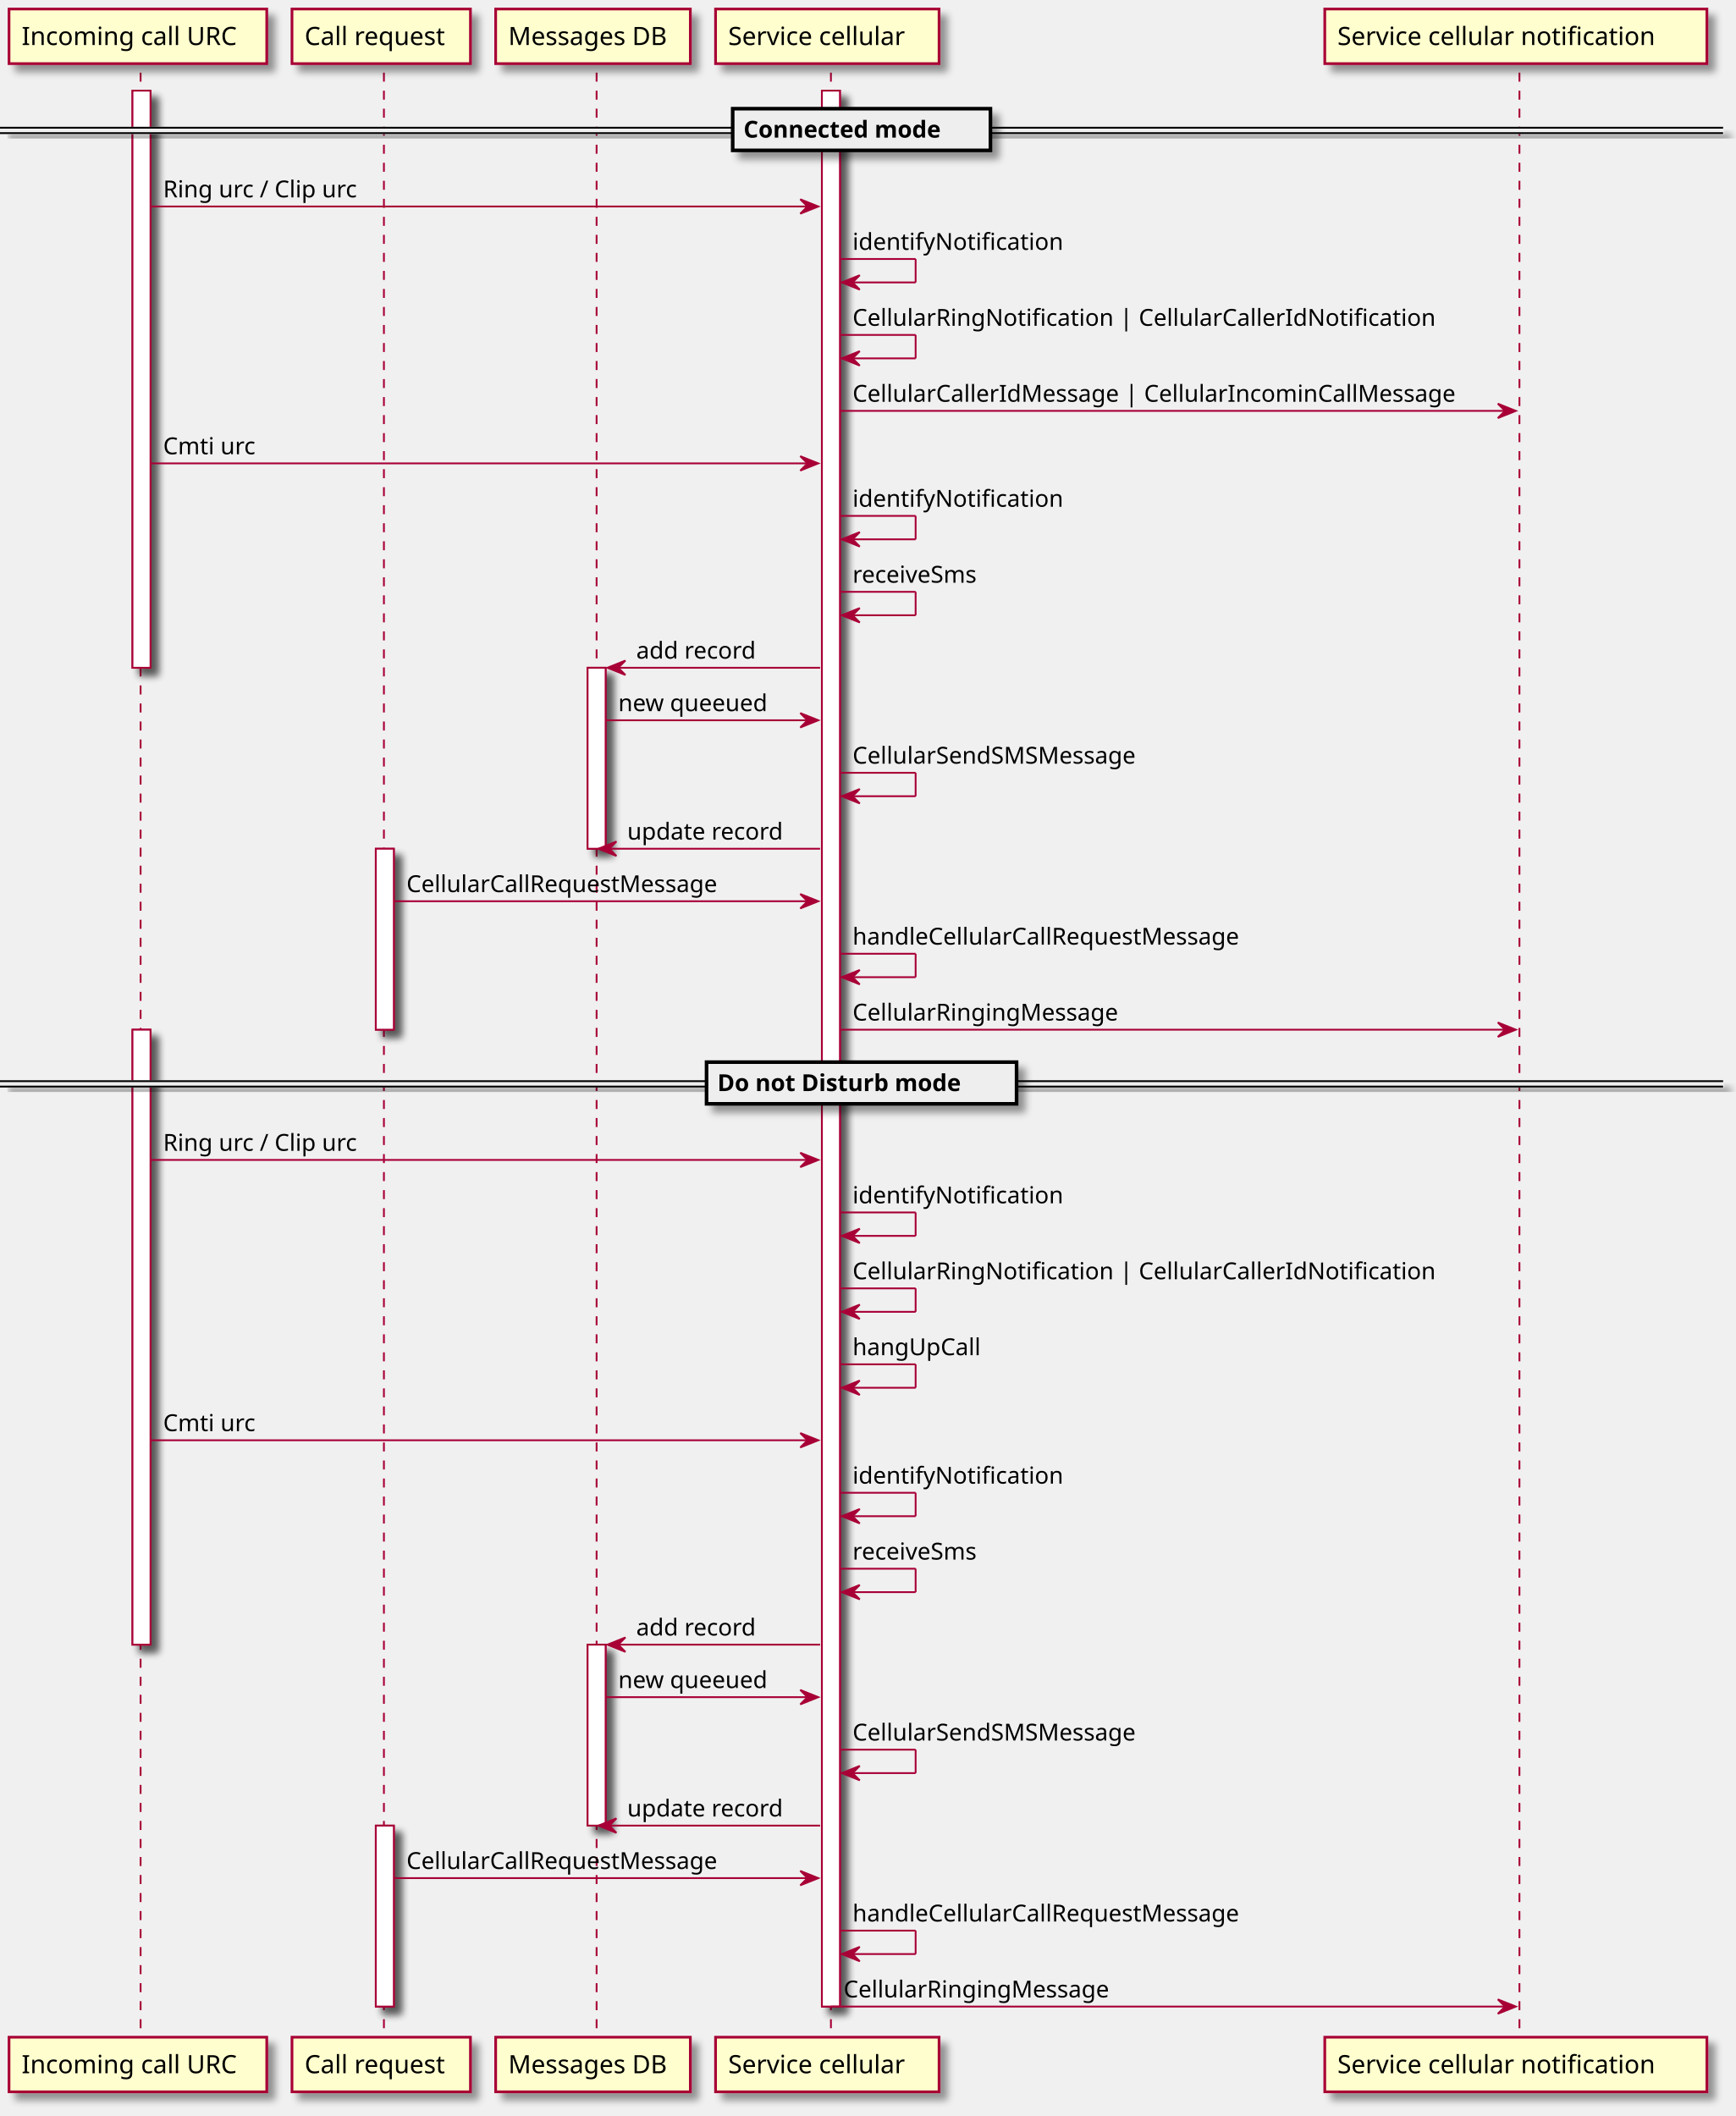
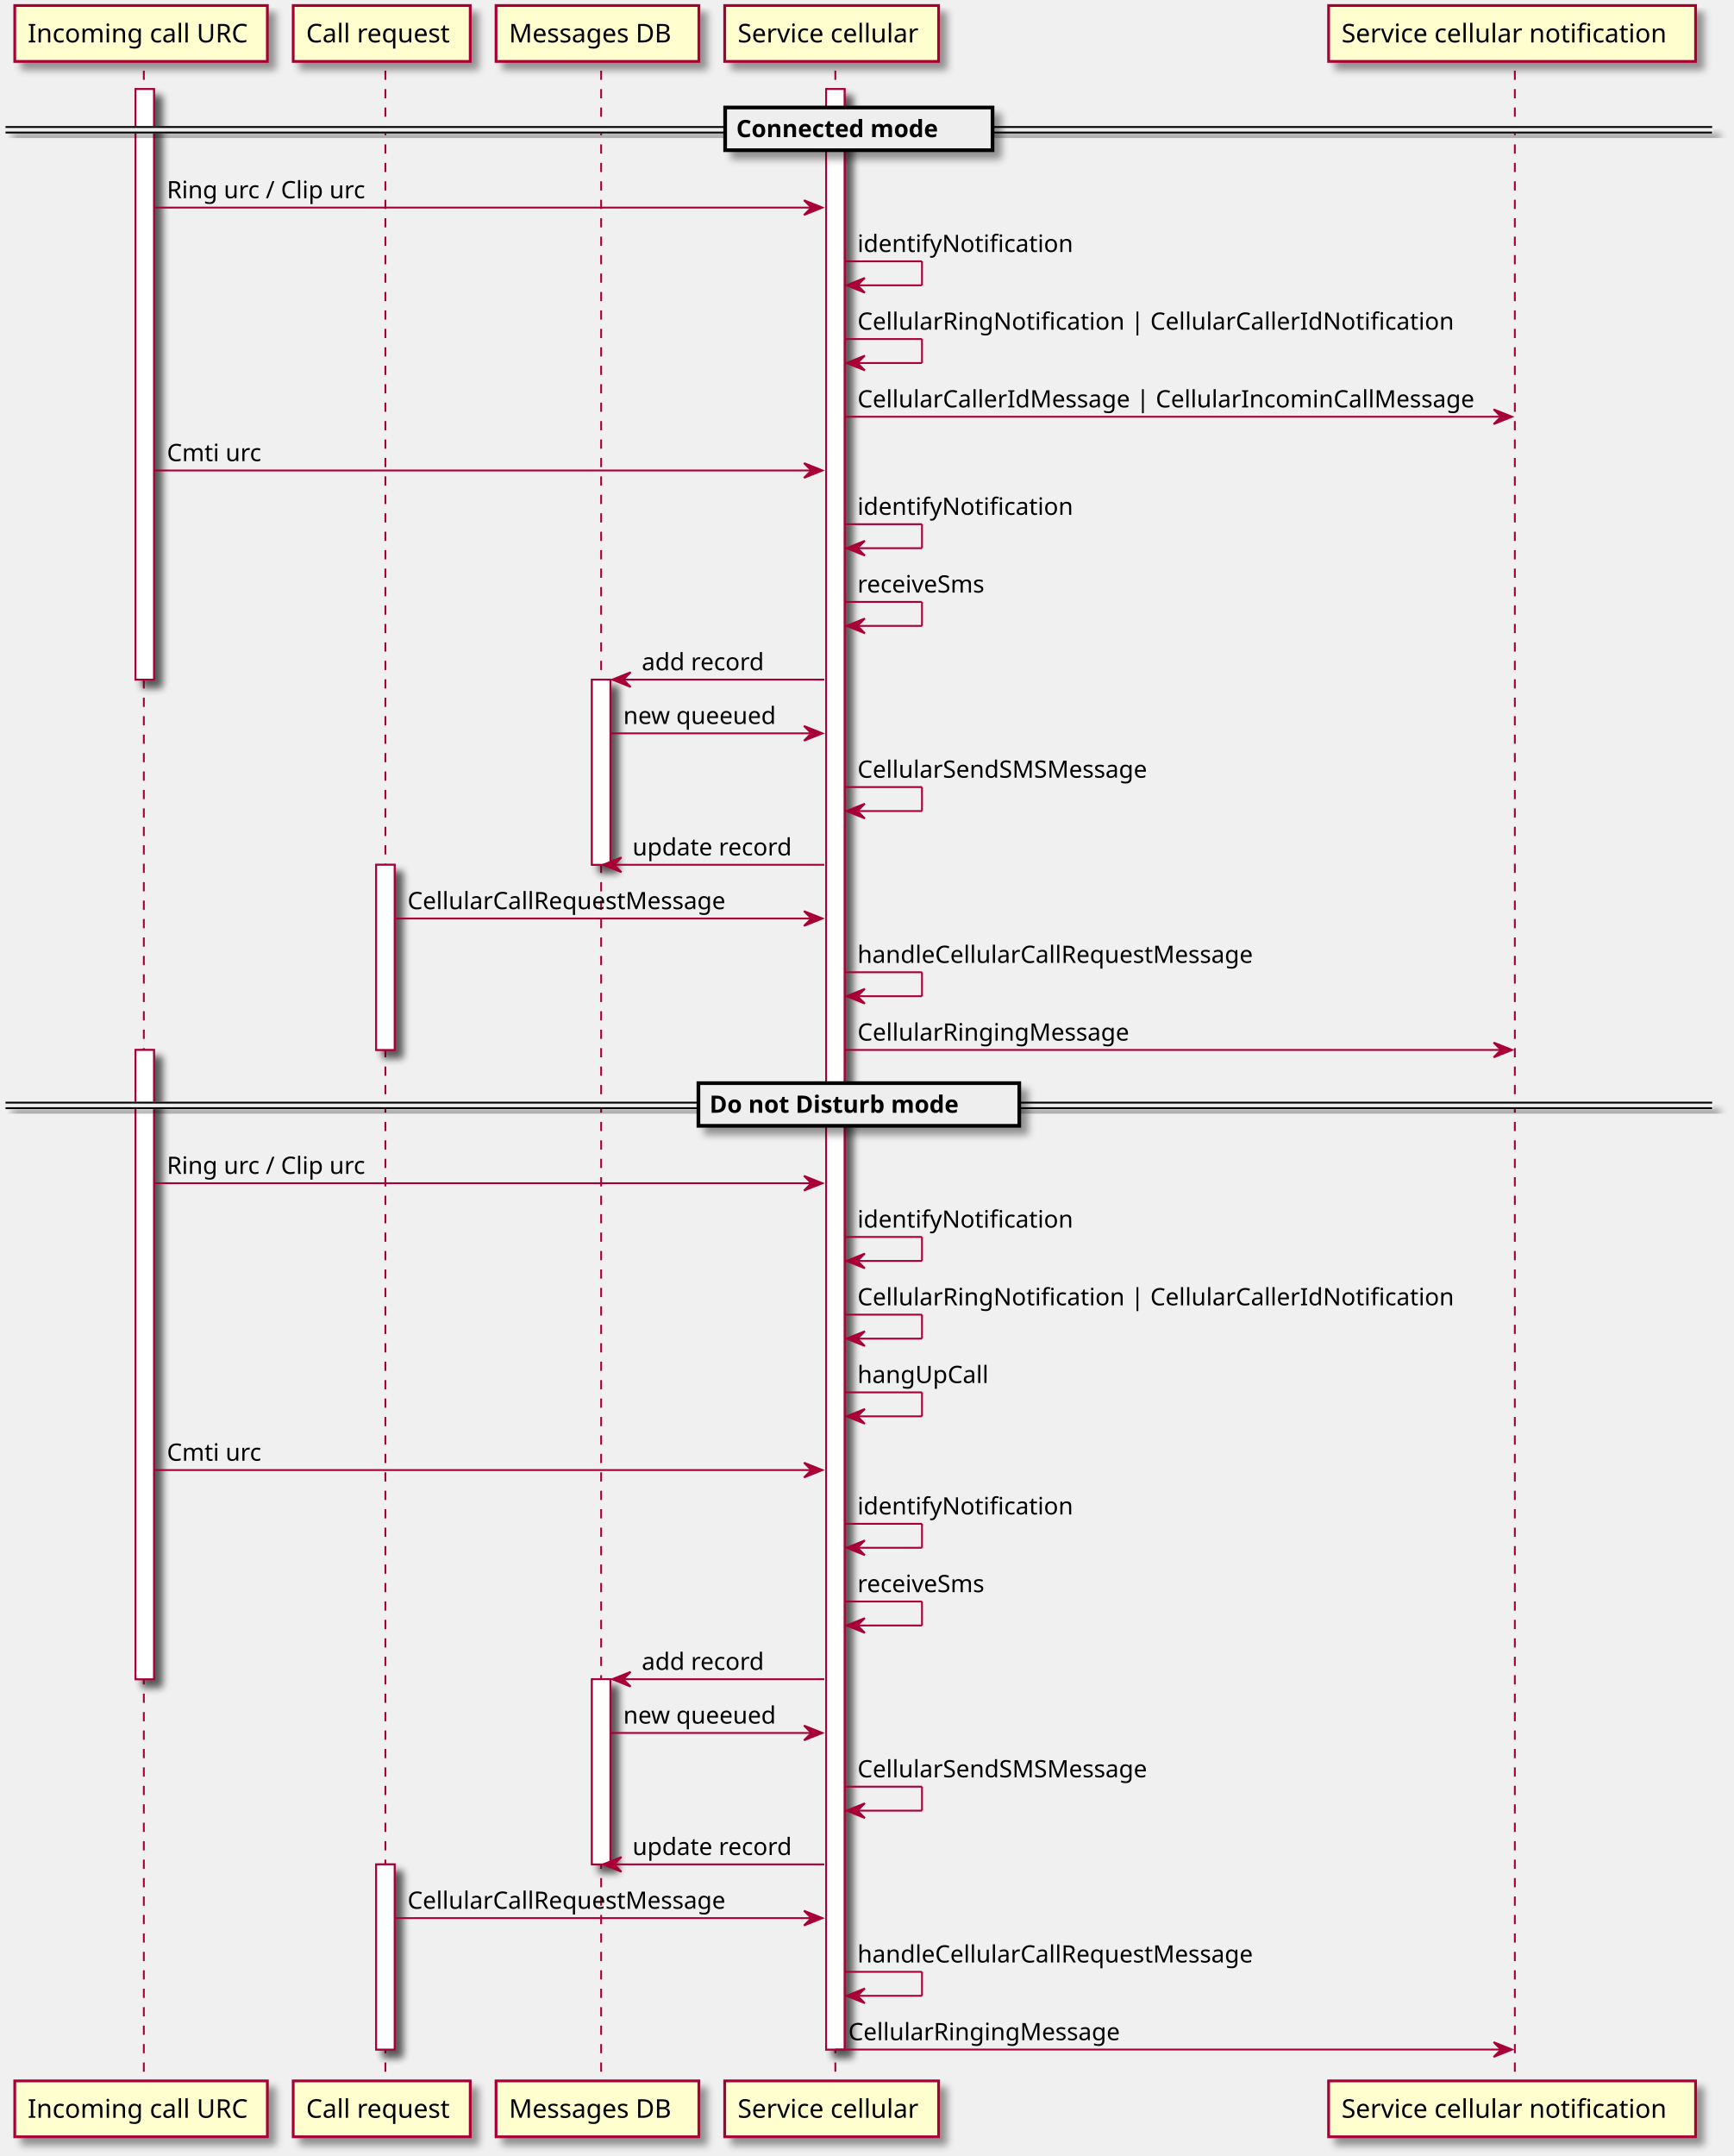
- <svg xmlns="http://www.w3.org/2000/svg" contentScriptType="application/ecmascript" contentStyleType="text/css" height="1174px" preserveAspectRatio="none" style="width:963px;height:1174px;" version="1.1" viewBox="0 0 963 1174" width="963px" zoomAndPan="magnify">
+ <svg xmlns="http://www.w3.org/2000/svg" contentScriptType="application/ecmascript" contentStyleType="text/css" height="1169px" preserveAspectRatio="none" style="width:940px;height:1169px;background:#F0F0F0;" version="1.1" viewBox="0 0 940 1169" width="940px" zoomAndPan="magnify">
  <defs>
-     <filter height="300%" id="f1v39g9gcrwzrm" width="300%" x="-1" y="-1">
+     <filter height="300%" id="fc243va7b01go" width="300%" x="-1" y="-1">
      <feGaussianBlur result="blurOut" stdDeviation="2.0" />
      <feColorMatrix in="blurOut" result="blurOut2" type="matrix" values="0 0 0 0 0 0 0 0 0 0 0 0 0 0 0 0 0 0 .4 0" />
      <feOffset dx="4.0" dy="4.0" in="blurOut2" result="blurOut3" />
      <feBlend in="SourceGraphic" in2="blurOut3" mode="normal" />
    </filter>
  </defs>
  <g>
-     <rect fill="#FFFFFF" filter="url(#f1v39g9gcrwzrm)" height="320.195" style="stroke:#A80036;stroke-width:1.0;" width="10" x="73.5" y="50.297" />
-     <rect fill="#FFFFFF" filter="url(#f1v39g9gcrwzrm)" height="341.195" style="stroke:#A80036;stroke-width:1.0;" width="10" x="73.5" y="571.289" />
-     <rect fill="#FFFFFF" filter="url(#f1v39g9gcrwzrm)" height="100.398" style="stroke:#A80036;stroke-width:1.0;" width="10" x="208.5" y="470.891" />
-     <rect fill="#FFFFFF" filter="url(#f1v39g9gcrwzrm)" height="100.398" style="stroke:#A80036;stroke-width:1.0;" width="10" x="208.5" y="1012.883" />
-     <rect fill="#FFFFFF" filter="url(#f1v39g9gcrwzrm)" height="100.398" style="stroke:#A80036;stroke-width:1.0;" width="10" x="326" y="370.492" />
-     <rect fill="#FFFFFF" filter="url(#f1v39g9gcrwzrm)" height="100.398" style="stroke:#A80036;stroke-width:1.0;" width="10" x="326" y="912.484" />
-     <rect fill="#FFFFFF" filter="url(#f1v39g9gcrwzrm)" height="1062.984" style="stroke:#A80036;stroke-width:1.0;" width="10" x="456" y="50.297" />
-     <line style="stroke:#A80036;stroke-width:1.0;stroke-dasharray:5.0,5.0;" x1="78" x2="78" y1="40.297" y2="1131.281" />
-     <line style="stroke:#A80036;stroke-width:1.0;stroke-dasharray:5.0,5.0;" x1="213" x2="213" y1="40.297" y2="1131.281" />
-     <line style="stroke:#A80036;stroke-width:1.0;stroke-dasharray:5.0,5.0;" x1="331" x2="331" y1="40.297" y2="1131.281" />
-     <line style="stroke:#A80036;stroke-width:1.0;stroke-dasharray:5.0,5.0;" x1="461" x2="461" y1="40.297" y2="1131.281" />
-     <line style="stroke:#A80036;stroke-width:1.0;stroke-dasharray:5.0,5.0;" x1="843" x2="843" y1="40.297" y2="1131.281" />
-     <rect fill="#FEFECE" filter="url(#f1v39g9gcrwzrm)" height="30.297" style="stroke:#A80036;stroke-width:1.5;" width="143" x="5" y="5" />
-     <text fill="#000000" font-family="sans-serif" font-size="14" lengthAdjust="spacing" textLength="129" x="12" y="24.995">Incoming call URC</text>
-     <rect fill="#FEFECE" filter="url(#f1v39g9gcrwzrm)" height="30.297" style="stroke:#A80036;stroke-width:1.5;" width="143" x="5" y="1130.281" />
-     <text fill="#000000" font-family="sans-serif" font-size="14" lengthAdjust="spacing" textLength="129" x="12" y="1150.276">Incoming call URC</text>
-     <rect fill="#FEFECE" filter="url(#f1v39g9gcrwzrm)" height="30.297" style="stroke:#A80036;stroke-width:1.5;" width="99" x="162" y="5" />
-     <text fill="#000000" font-family="sans-serif" font-size="14" lengthAdjust="spacing" textLength="85" x="169" y="24.995">Call request</text>
-     <rect fill="#FEFECE" filter="url(#f1v39g9gcrwzrm)" height="30.297" style="stroke:#A80036;stroke-width:1.5;" width="99" x="162" y="1130.281" />
-     <text fill="#000000" font-family="sans-serif" font-size="14" lengthAdjust="spacing" textLength="85" x="169" y="1150.276">Call request</text>
-     <rect fill="#FEFECE" filter="url(#f1v39g9gcrwzrm)" height="30.297" style="stroke:#A80036;stroke-width:1.5;" width="108" x="275" y="5" />
-     <text fill="#000000" font-family="sans-serif" font-size="14" lengthAdjust="spacing" textLength="94" x="282" y="24.995">Messages DB</text>
-     <rect fill="#FEFECE" filter="url(#f1v39g9gcrwzrm)" height="30.297" style="stroke:#A80036;stroke-width:1.5;" width="108" x="275" y="1130.281" />
-     <text fill="#000000" font-family="sans-serif" font-size="14" lengthAdjust="spacing" textLength="94" x="282" y="1150.276">Messages DB</text>
-     <rect fill="#FEFECE" filter="url(#f1v39g9gcrwzrm)" height="30.297" style="stroke:#A80036;stroke-width:1.5;" width="124" x="397" y="5" />
-     <text fill="#000000" font-family="sans-serif" font-size="14" lengthAdjust="spacing" textLength="110" x="404" y="24.995">Service cellular</text>
-     <rect fill="#FEFECE" filter="url(#f1v39g9gcrwzrm)" height="30.297" style="stroke:#A80036;stroke-width:1.5;" width="124" x="397" y="1130.281" />
-     <text fill="#000000" font-family="sans-serif" font-size="14" lengthAdjust="spacing" textLength="110" x="404" y="1150.276">Service cellular</text>
-     <rect fill="#FEFECE" filter="url(#f1v39g9gcrwzrm)" height="30.297" style="stroke:#A80036;stroke-width:1.5;" width="212" x="735" y="5" />
-     <text fill="#000000" font-family="sans-serif" font-size="14" lengthAdjust="spacing" textLength="194" x="742" y="24.995">Service cellular notification</text>
-     <rect fill="#FEFECE" filter="url(#f1v39g9gcrwzrm)" height="30.297" style="stroke:#A80036;stroke-width:1.5;" width="212" x="735" y="1130.281" />
-     <text fill="#000000" font-family="sans-serif" font-size="14" lengthAdjust="spacing" textLength="194" x="742" y="1150.276">Service cellular notification</text>
-     <rect fill="#FFFFFF" filter="url(#f1v39g9gcrwzrm)" height="320.195" style="stroke:#A80036;stroke-width:1.0;" width="10" x="73.5" y="50.297" />
-     <rect fill="#FFFFFF" filter="url(#f1v39g9gcrwzrm)" height="341.195" style="stroke:#A80036;stroke-width:1.0;" width="10" x="73.5" y="571.289" />
-     <rect fill="#FFFFFF" filter="url(#f1v39g9gcrwzrm)" height="100.398" style="stroke:#A80036;stroke-width:1.0;" width="10" x="208.5" y="470.891" />
-     <rect fill="#FFFFFF" filter="url(#f1v39g9gcrwzrm)" height="100.398" style="stroke:#A80036;stroke-width:1.0;" width="10" x="208.5" y="1012.883" />
-     <rect fill="#FFFFFF" filter="url(#f1v39g9gcrwzrm)" height="100.398" style="stroke:#A80036;stroke-width:1.0;" width="10" x="326" y="370.492" />
-     <rect fill="#FFFFFF" filter="url(#f1v39g9gcrwzrm)" height="100.398" style="stroke:#A80036;stroke-width:1.0;" width="10" x="326" y="912.484" />
-     <rect fill="#FFFFFF" filter="url(#f1v39g9gcrwzrm)" height="1062.984" style="stroke:#A80036;stroke-width:1.0;" width="10" x="456" y="50.297" />
-     <rect fill="#EEEEEE" filter="url(#f1v39g9gcrwzrm)" height="3" style="stroke:#EEEEEE;stroke-width:1.0;" width="956" x="0" y="70.863" />
-     <line style="stroke:#000000;stroke-width:1.0;" x1="0" x2="956" y1="70.863" y2="70.863" />
-     <line style="stroke:#000000;stroke-width:1.0;" x1="0" x2="956" y1="73.863" y2="73.863" />
-     <rect fill="#EEEEEE" filter="url(#f1v39g9gcrwzrm)" height="23.133" style="stroke:#000000;stroke-width:2.0;" width="143" x="406.5" y="60.297" />
-     <text fill="#000000" font-family="sans-serif" font-size="13" font-weight="bold" lengthAdjust="spacing" textLength="124" x="412.5" y="76.364">Connected mode</text>
-     <polygon fill="#A80036" points="444,110.562,454,114.562,444,118.562,448,114.562" style="stroke:#A80036;stroke-width:1.0;" />
-     <line style="stroke:#A80036;stroke-width:1.0;" x1="83.5" x2="450" y1="114.562" y2="114.562" />
-     <text fill="#000000" font-family="sans-serif" font-size="13" lengthAdjust="spacing" textLength="114" x="90.5" y="109.497">Ring urc / Clip urc</text>
-     <line style="stroke:#A80036;stroke-width:1.0;" x1="466" x2="508" y1="143.695" y2="143.695" />
-     <line style="stroke:#A80036;stroke-width:1.0;" x1="508" x2="508" y1="143.695" y2="156.695" />
-     <line style="stroke:#A80036;stroke-width:1.0;" x1="467" x2="508" y1="156.695" y2="156.695" />
-     <polygon fill="#A80036" points="477,152.695,467,156.695,477,160.695,473,156.695" style="stroke:#A80036;stroke-width:1.0;" />
-     <text fill="#000000" font-family="sans-serif" font-size="13" lengthAdjust="spacing" textLength="126" x="473" y="138.629">identifyNotification</text>
-     <line style="stroke:#A80036;stroke-width:1.0;" x1="466" x2="508" y1="185.828" y2="185.828" />
-     <line style="stroke:#A80036;stroke-width:1.0;" x1="508" x2="508" y1="185.828" y2="198.828" />
-     <line style="stroke:#A80036;stroke-width:1.0;" x1="467" x2="508" y1="198.828" y2="198.828" />
-     <polygon fill="#A80036" points="477,194.828,467,198.828,477,202.828,473,198.828" style="stroke:#A80036;stroke-width:1.0;" />
-     <text fill="#000000" font-family="sans-serif" font-size="13" lengthAdjust="spacing" textLength="343" x="473" y="180.762">CellularRingNotification | CellularCallerIdNotification</text>
-     <polygon fill="#A80036" points="831,223.961,841,227.961,831,231.961,835,227.961" style="stroke:#A80036;stroke-width:1.0;" />
-     <line style="stroke:#A80036;stroke-width:1.0;" x1="466" x2="837" y1="227.961" y2="227.961" />
-     <text fill="#000000" font-family="sans-serif" font-size="13" lengthAdjust="spacing" textLength="353" x="473" y="222.895">CellularCallerIdMessage | CellularIncominCallMessage</text>
-     <polygon fill="#A80036" points="444,253.094,454,257.094,444,261.094,448,257.094" style="stroke:#A80036;stroke-width:1.0;" />
-     <line style="stroke:#A80036;stroke-width:1.0;" x1="83.5" x2="450" y1="257.094" y2="257.094" />
-     <text fill="#000000" font-family="sans-serif" font-size="13" lengthAdjust="spacing" textLength="55" x="90.5" y="252.028">Cmti urc</text>
-     <line style="stroke:#A80036;stroke-width:1.0;" x1="466" x2="508" y1="286.227" y2="286.227" />
-     <line style="stroke:#A80036;stroke-width:1.0;" x1="508" x2="508" y1="286.227" y2="299.227" />
-     <line style="stroke:#A80036;stroke-width:1.0;" x1="467" x2="508" y1="299.227" y2="299.227" />
-     <polygon fill="#A80036" points="477,295.227,467,299.227,477,303.227,473,299.227" style="stroke:#A80036;stroke-width:1.0;" />
-     <text fill="#000000" font-family="sans-serif" font-size="13" lengthAdjust="spacing" textLength="126" x="473" y="281.161">identifyNotification</text>
-     <line style="stroke:#A80036;stroke-width:1.0;" x1="466" x2="508" y1="328.359" y2="328.359" />
-     <line style="stroke:#A80036;stroke-width:1.0;" x1="508" x2="508" y1="328.359" y2="341.359" />
-     <line style="stroke:#A80036;stroke-width:1.0;" x1="467" x2="508" y1="341.359" y2="341.359" />
-     <polygon fill="#A80036" points="477,337.359,467,341.359,477,345.359,473,341.359" style="stroke:#A80036;stroke-width:1.0;" />
-     <text fill="#000000" font-family="sans-serif" font-size="13" lengthAdjust="spacing" textLength="76" x="473" y="323.293">receiveSms</text>
-     <polygon fill="#A80036" points="347,366.492,337,370.492,347,374.492,343,370.492" style="stroke:#A80036;stroke-width:1.0;" />
-     <line style="stroke:#A80036;stroke-width:1.0;" x1="341" x2="455" y1="370.492" y2="370.492" />
-     <text fill="#000000" font-family="sans-serif" font-size="13" lengthAdjust="spacing" textLength="69" x="353" y="365.426">add record</text>
-     <polygon fill="#A80036" points="444,395.625,454,399.625,444,403.625,448,399.625" style="stroke:#A80036;stroke-width:1.0;" />
-     <line style="stroke:#A80036;stroke-width:1.0;" x1="336" x2="450" y1="399.625" y2="399.625" />
-     <text fill="#000000" font-family="sans-serif" font-size="13" lengthAdjust="spacing" textLength="87" x="343" y="394.559">new queeued</text>
-     <line style="stroke:#A80036;stroke-width:1.0;" x1="466" x2="508" y1="428.758" y2="428.758" />
-     <line style="stroke:#A80036;stroke-width:1.0;" x1="508" x2="508" y1="428.758" y2="441.758" />
-     <line style="stroke:#A80036;stroke-width:1.0;" x1="467" x2="508" y1="441.758" y2="441.758" />
-     <polygon fill="#A80036" points="477,437.758,467,441.758,477,445.758,473,441.758" style="stroke:#A80036;stroke-width:1.0;" />
-     <text fill="#000000" font-family="sans-serif" font-size="13" lengthAdjust="spacing" textLength="166" x="473" y="423.692">CellularSendSMSMessage</text>
-     <polygon fill="#A80036" points="342,466.891,332,470.891,342,474.891,338,470.891" style="stroke:#A80036;stroke-width:1.0;" />
-     <line style="stroke:#A80036;stroke-width:1.0;" x1="336" x2="455" y1="470.891" y2="470.891" />
-     <text fill="#000000" font-family="sans-serif" font-size="13" lengthAdjust="spacing" textLength="90" x="348" y="465.825">update record</text>
-     <polygon fill="#A80036" points="444,496.023,454,500.023,444,504.023,448,500.023" style="stroke:#A80036;stroke-width:1.0;" />
-     <line style="stroke:#A80036;stroke-width:1.0;" x1="218.5" x2="450" y1="500.023" y2="500.023" />
-     <text fill="#000000" font-family="sans-serif" font-size="13" lengthAdjust="spacing" textLength="185" x="225.5" y="494.957">CellularCallRequestMessage</text>
-     <line style="stroke:#A80036;stroke-width:1.0;" x1="466" x2="508" y1="529.156" y2="529.156" />
-     <line style="stroke:#A80036;stroke-width:1.0;" x1="508" x2="508" y1="529.156" y2="542.156" />
-     <line style="stroke:#A80036;stroke-width:1.0;" x1="467" x2="508" y1="542.156" y2="542.156" />
-     <polygon fill="#A80036" points="477,538.156,467,542.156,477,546.156,473,542.156" style="stroke:#A80036;stroke-width:1.0;" />
-     <text fill="#000000" font-family="sans-serif" font-size="13" lengthAdjust="spacing" textLength="229" x="473" y="524.09">handleCellularCallRequestMessage</text>
-     <polygon fill="#A80036" points="831,567.289,841,571.289,831,575.289,835,571.289" style="stroke:#A80036;stroke-width:1.0;" />
-     <line style="stroke:#A80036;stroke-width:1.0;" x1="466" x2="837" y1="571.289" y2="571.289" />
-     <text fill="#000000" font-family="sans-serif" font-size="13" lengthAdjust="spacing" textLength="156" x="473" y="566.223">CellularRingingMessage</text>
-     <rect fill="#EEEEEE" filter="url(#f1v39g9gcrwzrm)" height="3" style="stroke:#EEEEEE;stroke-width:1.0;" width="956" x="0" y="599.856" />
-     <line style="stroke:#000000;stroke-width:1.0;" x1="0" x2="956" y1="599.856" y2="599.856" />
-     <line style="stroke:#000000;stroke-width:1.0;" x1="0" x2="956" y1="602.856" y2="602.856" />
-     <rect fill="#EEEEEE" filter="url(#f1v39g9gcrwzrm)" height="23.133" style="stroke:#000000;stroke-width:2.0;" width="172" x="392" y="589.289" />
-     <text fill="#000000" font-family="sans-serif" font-size="13" font-weight="bold" lengthAdjust="spacing" textLength="153" x="398" y="605.356">Do not Disturb mode</text>
-     <polygon fill="#A80036" points="444,639.555,454,643.555,444,647.555,448,643.555" style="stroke:#A80036;stroke-width:1.0;" />
-     <line style="stroke:#A80036;stroke-width:1.0;" x1="83.5" x2="450" y1="643.555" y2="643.555" />
-     <text fill="#000000" font-family="sans-serif" font-size="13" lengthAdjust="spacing" textLength="114" x="90.5" y="638.489">Ring urc / Clip urc</text>
-     <line style="stroke:#A80036;stroke-width:1.0;" x1="466" x2="508" y1="672.688" y2="672.688" />
-     <line style="stroke:#A80036;stroke-width:1.0;" x1="508" x2="508" y1="672.688" y2="685.688" />
-     <line style="stroke:#A80036;stroke-width:1.0;" x1="467" x2="508" y1="685.688" y2="685.688" />
-     <polygon fill="#A80036" points="477,681.688,467,685.688,477,689.688,473,685.688" style="stroke:#A80036;stroke-width:1.0;" />
-     <text fill="#000000" font-family="sans-serif" font-size="13" lengthAdjust="spacing" textLength="126" x="473" y="667.622">identifyNotification</text>
-     <line style="stroke:#A80036;stroke-width:1.0;" x1="466" x2="508" y1="714.82" y2="714.82" />
-     <line style="stroke:#A80036;stroke-width:1.0;" x1="508" x2="508" y1="714.82" y2="727.82" />
-     <line style="stroke:#A80036;stroke-width:1.0;" x1="467" x2="508" y1="727.82" y2="727.82" />
-     <polygon fill="#A80036" points="477,723.82,467,727.82,477,731.82,473,727.82" style="stroke:#A80036;stroke-width:1.0;" />
-     <text fill="#000000" font-family="sans-serif" font-size="13" lengthAdjust="spacing" textLength="343" x="473" y="709.754">CellularRingNotification | CellularCallerIdNotification</text>
-     <line style="stroke:#A80036;stroke-width:1.0;" x1="466" x2="508" y1="756.953" y2="756.953" />
-     <line style="stroke:#A80036;stroke-width:1.0;" x1="508" x2="508" y1="756.953" y2="769.953" />
-     <line style="stroke:#A80036;stroke-width:1.0;" x1="467" x2="508" y1="769.953" y2="769.953" />
-     <polygon fill="#A80036" points="477,765.953,467,769.953,477,773.953,473,769.953" style="stroke:#A80036;stroke-width:1.0;" />
-     <text fill="#000000" font-family="sans-serif" font-size="13" lengthAdjust="spacing" textLength="75" x="473" y="751.887">hangUpCall</text>
-     <polygon fill="#A80036" points="444,795.086,454,799.086,444,803.086,448,799.086" style="stroke:#A80036;stroke-width:1.0;" />
-     <line style="stroke:#A80036;stroke-width:1.0;" x1="83.5" x2="450" y1="799.086" y2="799.086" />
-     <text fill="#000000" font-family="sans-serif" font-size="13" lengthAdjust="spacing" textLength="55" x="90.5" y="794.02">Cmti urc</text>
-     <line style="stroke:#A80036;stroke-width:1.0;" x1="466" x2="508" y1="828.219" y2="828.219" />
-     <line style="stroke:#A80036;stroke-width:1.0;" x1="508" x2="508" y1="828.219" y2="841.219" />
-     <line style="stroke:#A80036;stroke-width:1.0;" x1="467" x2="508" y1="841.219" y2="841.219" />
-     <polygon fill="#A80036" points="477,837.219,467,841.219,477,845.219,473,841.219" style="stroke:#A80036;stroke-width:1.0;" />
-     <text fill="#000000" font-family="sans-serif" font-size="13" lengthAdjust="spacing" textLength="126" x="473" y="823.153">identifyNotification</text>
-     <line style="stroke:#A80036;stroke-width:1.0;" x1="466" x2="508" y1="870.352" y2="870.352" />
-     <line style="stroke:#A80036;stroke-width:1.0;" x1="508" x2="508" y1="870.352" y2="883.352" />
-     <line style="stroke:#A80036;stroke-width:1.0;" x1="467" x2="508" y1="883.352" y2="883.352" />
-     <polygon fill="#A80036" points="477,879.352,467,883.352,477,887.352,473,883.352" style="stroke:#A80036;stroke-width:1.0;" />
-     <text fill="#000000" font-family="sans-serif" font-size="13" lengthAdjust="spacing" textLength="76" x="473" y="865.286">receiveSms</text>
-     <polygon fill="#A80036" points="347,908.484,337,912.484,347,916.484,343,912.484" style="stroke:#A80036;stroke-width:1.0;" />
-     <line style="stroke:#A80036;stroke-width:1.0;" x1="341" x2="455" y1="912.484" y2="912.484" />
-     <text fill="#000000" font-family="sans-serif" font-size="13" lengthAdjust="spacing" textLength="69" x="353" y="907.418">add record</text>
-     <polygon fill="#A80036" points="444,937.617,454,941.617,444,945.617,448,941.617" style="stroke:#A80036;stroke-width:1.0;" />
-     <line style="stroke:#A80036;stroke-width:1.0;" x1="336" x2="450" y1="941.617" y2="941.617" />
-     <text fill="#000000" font-family="sans-serif" font-size="13" lengthAdjust="spacing" textLength="87" x="343" y="936.551">new queeued</text>
-     <line style="stroke:#A80036;stroke-width:1.0;" x1="466" x2="508" y1="970.75" y2="970.75" />
-     <line style="stroke:#A80036;stroke-width:1.0;" x1="508" x2="508" y1="970.75" y2="983.75" />
-     <line style="stroke:#A80036;stroke-width:1.0;" x1="467" x2="508" y1="983.75" y2="983.75" />
-     <polygon fill="#A80036" points="477,979.75,467,983.75,477,987.75,473,983.75" style="stroke:#A80036;stroke-width:1.0;" />
-     <text fill="#000000" font-family="sans-serif" font-size="13" lengthAdjust="spacing" textLength="166" x="473" y="965.684">CellularSendSMSMessage</text>
-     <polygon fill="#A80036" points="342,1008.883,332,1012.883,342,1016.883,338,1012.883" style="stroke:#A80036;stroke-width:1.0;" />
-     <line style="stroke:#A80036;stroke-width:1.0;" x1="336" x2="455" y1="1012.883" y2="1012.883" />
-     <text fill="#000000" font-family="sans-serif" font-size="13" lengthAdjust="spacing" textLength="90" x="348" y="1007.817">update record</text>
-     <polygon fill="#A80036" points="444,1038.016,454,1042.016,444,1046.016,448,1042.016" style="stroke:#A80036;stroke-width:1.0;" />
-     <line style="stroke:#A80036;stroke-width:1.0;" x1="218.5" x2="450" y1="1042.016" y2="1042.016" />
-     <text fill="#000000" font-family="sans-serif" font-size="13" lengthAdjust="spacing" textLength="185" x="225.5" y="1036.95">CellularCallRequestMessage</text>
-     <line style="stroke:#A80036;stroke-width:1.0;" x1="466" x2="508" y1="1071.148" y2="1071.148" />
-     <line style="stroke:#A80036;stroke-width:1.0;" x1="508" x2="508" y1="1071.148" y2="1084.148" />
-     <line style="stroke:#A80036;stroke-width:1.0;" x1="467" x2="508" y1="1084.148" y2="1084.148" />
-     <polygon fill="#A80036" points="477,1080.148,467,1084.148,477,1088.148,473,1084.148" style="stroke:#A80036;stroke-width:1.0;" />
-     <text fill="#000000" font-family="sans-serif" font-size="13" lengthAdjust="spacing" textLength="229" x="473" y="1066.082">handleCellularCallRequestMessage</text>
-     <polygon fill="#A80036" points="831,1109.281,841,1113.281,831,1117.281,835,1113.281" style="stroke:#A80036;stroke-width:1.0;" />
-     <line style="stroke:#A80036;stroke-width:1.0;" x1="461" x2="837" y1="1113.281" y2="1113.281" />
-     <text fill="#000000" font-family="sans-serif" font-size="13" lengthAdjust="spacing" textLength="156" x="468" y="1108.215">CellularRingingMessage</text>
+     <rect fill="#FFFFFF" filter="url(#fc243va7b01go)" height="320.195" style="stroke: #A80036; stroke-width: 1.0;" width="10" x="73.5" y="48.297" />
+     <rect fill="#FFFFFF" filter="url(#fc243va7b01go)" height="341.195" style="stroke: #A80036; stroke-width: 1.0;" width="10" x="73.5" y="569.289" />
+     <rect fill="#FFFFFF" filter="url(#fc243va7b01go)" height="100.398" style="stroke: #A80036; stroke-width: 1.0;" width="10" x="204" y="468.891" />
+     <rect fill="#FFFFFF" filter="url(#fc243va7b01go)" height="100.398" style="stroke: #A80036; stroke-width: 1.0;" width="10" x="204" y="1010.883" />
+     <rect fill="#FFFFFF" filter="url(#fc243va7b01go)" height="100.398" style="stroke: #A80036; stroke-width: 1.0;" width="10" x="321" y="368.492" />
+     <rect fill="#FFFFFF" filter="url(#fc243va7b01go)" height="100.398" style="stroke: #A80036; stroke-width: 1.0;" width="10" x="321" y="910.484" />
+     <rect fill="#FFFFFF" filter="url(#fc243va7b01go)" height="1062.984" style="stroke: #A80036; stroke-width: 1.0;" width="10" x="448" y="48.297" />
+     <line style="stroke: #A80036; stroke-width: 1.0; stroke-dasharray: 5.0,5.0;" x1="78" x2="78" y1="38.297" y2="1129.281" />
+     <line style="stroke: #A80036; stroke-width: 1.0; stroke-dasharray: 5.0,5.0;" x1="209" x2="209" y1="38.297" y2="1129.281" />
+     <line style="stroke: #A80036; stroke-width: 1.0; stroke-dasharray: 5.0,5.0;" x1="326" x2="326" y1="38.297" y2="1129.281" />
+     <line style="stroke: #A80036; stroke-width: 1.0; stroke-dasharray: 5.0,5.0;" x1="453" x2="453" y1="38.297" y2="1129.281" />
+     <line style="stroke: #A80036; stroke-width: 1.0; stroke-dasharray: 5.0,5.0;" x1="821.5" x2="821.5" y1="38.297" y2="1129.281" />
+     <rect fill="#FEFECE" filter="url(#fc243va7b01go)" height="30.297" style="stroke: #A80036; stroke-width: 1.5;" width="137" x="8" y="3" />
+     <text fill="#000000" font-family="sans-serif" font-size="14" lengthAdjust="spacingAndGlyphs" textLength="123" x="15" y="22.995">Incoming call URC</text>
+     <rect fill="#FEFECE" filter="url(#fc243va7b01go)" height="30.297" style="stroke: #A80036; stroke-width: 1.5;" width="137" x="8" y="1128.281" />
+     <text fill="#000000" font-family="sans-serif" font-size="14" lengthAdjust="spacingAndGlyphs" textLength="123" x="15" y="1148.276">Incoming call URC</text>
+     <rect fill="#FEFECE" filter="url(#fc243va7b01go)" height="30.297" style="stroke: #A80036; stroke-width: 1.5;" width="96" x="159" y="3" />
+     <text fill="#000000" font-family="sans-serif" font-size="14" lengthAdjust="spacingAndGlyphs" textLength="82" x="166" y="22.995">Call request</text>
+     <rect fill="#FEFECE" filter="url(#fc243va7b01go)" height="30.297" style="stroke: #A80036; stroke-width: 1.5;" width="96" x="159" y="1128.281" />
+     <text fill="#000000" font-family="sans-serif" font-size="14" lengthAdjust="spacingAndGlyphs" textLength="82" x="166" y="1148.276">Call request</text>
+     <rect fill="#FEFECE" filter="url(#fc243va7b01go)" height="30.297" style="stroke: #A80036; stroke-width: 1.5;" width="110" x="269" y="3" />
+     <text fill="#000000" font-family="sans-serif" font-size="14" lengthAdjust="spacingAndGlyphs" textLength="96" x="276" y="22.995">Messages DB</text>
+     <rect fill="#FEFECE" filter="url(#fc243va7b01go)" height="30.297" style="stroke: #A80036; stroke-width: 1.5;" width="110" x="269" y="1128.281" />
+     <text fill="#000000" font-family="sans-serif" font-size="14" lengthAdjust="spacingAndGlyphs" textLength="96" x="276" y="1148.276">Messages DB</text>
+     <rect fill="#FEFECE" filter="url(#fc243va7b01go)" height="30.297" style="stroke: #A80036; stroke-width: 1.5;" width="116" x="393" y="3" />
+     <text fill="#000000" font-family="sans-serif" font-size="14" lengthAdjust="spacingAndGlyphs" textLength="102" x="400" y="22.995">Service cellular</text>
+     <rect fill="#FEFECE" filter="url(#fc243va7b01go)" height="30.297" style="stroke: #A80036; stroke-width: 1.5;" width="116" x="393" y="1128.281" />
+     <text fill="#000000" font-family="sans-serif" font-size="14" lengthAdjust="spacingAndGlyphs" textLength="102" x="400" y="1148.276">Service cellular</text>
+     <rect fill="#FEFECE" filter="url(#fc243va7b01go)" height="30.297" style="stroke: #A80036; stroke-width: 1.5;" width="199" x="720.5" y="3" />
+     <text fill="#000000" font-family="sans-serif" font-size="14" lengthAdjust="spacingAndGlyphs" textLength="181" x="727.5" y="22.995">Service cellular notification</text>
+     <rect fill="#FEFECE" filter="url(#fc243va7b01go)" height="30.297" style="stroke: #A80036; stroke-width: 1.5;" width="199" x="720.5" y="1128.281" />
+     <text fill="#000000" font-family="sans-serif" font-size="14" lengthAdjust="spacingAndGlyphs" textLength="181" x="727.5" y="1148.276">Service cellular notification</text>
+     <rect fill="#FFFFFF" filter="url(#fc243va7b01go)" height="320.195" style="stroke: #A80036; stroke-width: 1.0;" width="10" x="73.5" y="48.297" />
+     <rect fill="#FFFFFF" filter="url(#fc243va7b01go)" height="341.195" style="stroke: #A80036; stroke-width: 1.0;" width="10" x="73.5" y="569.289" />
+     <rect fill="#FFFFFF" filter="url(#fc243va7b01go)" height="100.398" style="stroke: #A80036; stroke-width: 1.0;" width="10" x="204" y="468.891" />
+     <rect fill="#FFFFFF" filter="url(#fc243va7b01go)" height="100.398" style="stroke: #A80036; stroke-width: 1.0;" width="10" x="204" y="1010.883" />
+     <rect fill="#FFFFFF" filter="url(#fc243va7b01go)" height="100.398" style="stroke: #A80036; stroke-width: 1.0;" width="10" x="321" y="368.492" />
+     <rect fill="#FFFFFF" filter="url(#fc243va7b01go)" height="100.398" style="stroke: #A80036; stroke-width: 1.0;" width="10" x="321" y="910.484" />
+     <rect fill="#FFFFFF" filter="url(#fc243va7b01go)" height="1062.984" style="stroke: #A80036; stroke-width: 1.0;" width="10" x="448" y="48.297" />
+     <rect fill="#EEEEEE" filter="url(#fc243va7b01go)" height="3" style="stroke: #EEEEEE; stroke-width: 1.0;" width="925.5" x="3" y="68.863" />
+     <line style="stroke: #000000; stroke-width: 1.0;" x1="3" x2="928.5" y1="68.863" y2="68.863" />
+     <line style="stroke: #000000; stroke-width: 1.0;" x1="3" x2="928.5" y1="71.863" y2="71.863" />
+     <rect fill="#EEEEEE" filter="url(#fc243va7b01go)" height="23.133" style="stroke: #000000; stroke-width: 2.0;" width="145" x="393.25" y="58.297" />
+     <text fill="#000000" font-family="sans-serif" font-size="13" font-weight="bold" lengthAdjust="spacingAndGlyphs" textLength="126" x="399.25" y="74.364">Connected mode</text>
+     <polygon fill="#A80036" points="436,108.562,446,112.562,436,116.562,440,112.562" style="stroke: #A80036; stroke-width: 1.0;" />
+     <line style="stroke: #A80036; stroke-width: 1.0;" x1="83.5" x2="442" y1="112.562" y2="112.562" />
+     <text fill="#000000" font-family="sans-serif" font-size="13" lengthAdjust="spacingAndGlyphs" textLength="110" x="90.5" y="107.497">Ring urc / Clip urc</text>
+     <line style="stroke: #A80036; stroke-width: 1.0;" x1="458" x2="500" y1="141.695" y2="141.695" />
+     <line style="stroke: #A80036; stroke-width: 1.0;" x1="500" x2="500" y1="141.695" y2="154.695" />
+     <line style="stroke: #A80036; stroke-width: 1.0;" x1="459" x2="500" y1="154.695" y2="154.695" />
+     <polygon fill="#A80036" points="469,150.695,459,154.695,469,158.695,465,154.695" style="stroke: #A80036; stroke-width: 1.0;" />
+     <text fill="#000000" font-family="sans-serif" font-size="13" lengthAdjust="spacingAndGlyphs" textLength="118" x="465" y="136.629">identifyNotification</text>
+     <line style="stroke: #A80036; stroke-width: 1.0;" x1="458" x2="500" y1="183.828" y2="183.828" />
+     <line style="stroke: #A80036; stroke-width: 1.0;" x1="500" x2="500" y1="183.828" y2="196.828" />
+     <line style="stroke: #A80036; stroke-width: 1.0;" x1="459" x2="500" y1="196.828" y2="196.828" />
+     <polygon fill="#A80036" points="469,192.828,459,196.828,469,200.828,465,196.828" style="stroke: #A80036; stroke-width: 1.0;" />
+     <text fill="#000000" font-family="sans-serif" font-size="13" lengthAdjust="spacingAndGlyphs" textLength="324" x="465" y="178.762">CellularRingNotification | CellularCallerIdNotification</text>
+     <polygon fill="#A80036" points="810,221.961,820,225.961,810,229.961,814,225.961" style="stroke: #A80036; stroke-width: 1.0;" />
+     <line style="stroke: #A80036; stroke-width: 1.0;" x1="458" x2="816" y1="225.961" y2="225.961" />
+     <text fill="#000000" font-family="sans-serif" font-size="13" lengthAdjust="spacingAndGlyphs" textLength="340" x="465" y="220.895">CellularCallerIdMessage | CellularIncominCallMessage</text>
+     <polygon fill="#A80036" points="436,251.094,446,255.094,436,259.094,440,255.094" style="stroke: #A80036; stroke-width: 1.0;" />
+     <line style="stroke: #A80036; stroke-width: 1.0;" x1="83.5" x2="442" y1="255.094" y2="255.094" />
+     <text fill="#000000" font-family="sans-serif" font-size="13" lengthAdjust="spacingAndGlyphs" textLength="54" x="90.5" y="250.028">Cmti urc</text>
+     <line style="stroke: #A80036; stroke-width: 1.0;" x1="458" x2="500" y1="284.227" y2="284.227" />
+     <line style="stroke: #A80036; stroke-width: 1.0;" x1="500" x2="500" y1="284.227" y2="297.227" />
+     <line style="stroke: #A80036; stroke-width: 1.0;" x1="459" x2="500" y1="297.227" y2="297.227" />
+     <polygon fill="#A80036" points="469,293.227,459,297.227,469,301.227,465,297.227" style="stroke: #A80036; stroke-width: 1.0;" />
+     <text fill="#000000" font-family="sans-serif" font-size="13" lengthAdjust="spacingAndGlyphs" textLength="118" x="465" y="279.161">identifyNotification</text>
+     <line style="stroke: #A80036; stroke-width: 1.0;" x1="458" x2="500" y1="326.359" y2="326.359" />
+     <line style="stroke: #A80036; stroke-width: 1.0;" x1="500" x2="500" y1="326.359" y2="339.359" />
+     <line style="stroke: #A80036; stroke-width: 1.0;" x1="459" x2="500" y1="339.359" y2="339.359" />
+     <polygon fill="#A80036" points="469,335.359,459,339.359,469,343.359,465,339.359" style="stroke: #A80036; stroke-width: 1.0;" />
+     <text fill="#000000" font-family="sans-serif" font-size="13" lengthAdjust="spacingAndGlyphs" textLength="75" x="465" y="321.293">receiveSms</text>
+     <polygon fill="#A80036" points="342,364.492,332,368.492,342,372.492,338,368.492" style="stroke: #A80036; stroke-width: 1.0;" />
+     <line style="stroke: #A80036; stroke-width: 1.0;" x1="336" x2="447" y1="368.492" y2="368.492" />
+     <text fill="#000000" font-family="sans-serif" font-size="13" lengthAdjust="spacingAndGlyphs" textLength="69" x="348" y="363.426">add record</text>
+     <polygon fill="#A80036" points="436,393.625,446,397.625,436,401.625,440,397.625" style="stroke: #A80036; stroke-width: 1.0;" />
+     <line style="stroke: #A80036; stroke-width: 1.0;" x1="331" x2="442" y1="397.625" y2="397.625" />
+     <text fill="#000000" font-family="sans-serif" font-size="13" lengthAdjust="spacingAndGlyphs" textLength="85" x="338" y="392.559">new queeued</text>
+     <line style="stroke: #A80036; stroke-width: 1.0;" x1="458" x2="500" y1="426.758" y2="426.758" />
+     <line style="stroke: #A80036; stroke-width: 1.0;" x1="500" x2="500" y1="426.758" y2="439.758" />
+     <line style="stroke: #A80036; stroke-width: 1.0;" x1="459" x2="500" y1="439.758" y2="439.758" />
+     <polygon fill="#A80036" points="469,435.758,459,439.758,469,443.758,465,439.758" style="stroke: #A80036; stroke-width: 1.0;" />
+     <text fill="#000000" font-family="sans-serif" font-size="13" lengthAdjust="spacingAndGlyphs" textLength="166" x="465" y="421.692">CellularSendSMSMessage</text>
+     <polygon fill="#A80036" points="337,464.891,327,468.891,337,472.891,333,468.891" style="stroke: #A80036; stroke-width: 1.0;" />
+     <line style="stroke: #A80036; stroke-width: 1.0;" x1="331" x2="447" y1="468.891" y2="468.891" />
+     <text fill="#000000" font-family="sans-serif" font-size="13" lengthAdjust="spacingAndGlyphs" textLength="90" x="343" y="463.825">update record</text>
+     <polygon fill="#A80036" points="436,494.023,446,498.023,436,502.023,440,498.023" style="stroke: #A80036; stroke-width: 1.0;" />
+     <line style="stroke: #A80036; stroke-width: 1.0;" x1="214" x2="442" y1="498.023" y2="498.023" />
+     <text fill="#000000" font-family="sans-serif" font-size="13" lengthAdjust="spacingAndGlyphs" textLength="179" x="221" y="492.957">CellularCallRequestMessage</text>
+     <line style="stroke: #A80036; stroke-width: 1.0;" x1="458" x2="500" y1="527.156" y2="527.156" />
+     <line style="stroke: #A80036; stroke-width: 1.0;" x1="500" x2="500" y1="527.156" y2="540.156" />
+     <line style="stroke: #A80036; stroke-width: 1.0;" x1="459" x2="500" y1="540.156" y2="540.156" />
+     <polygon fill="#A80036" points="469,536.156,459,540.156,469,544.156,465,540.156" style="stroke: #A80036; stroke-width: 1.0;" />
+     <text fill="#000000" font-family="sans-serif" font-size="13" lengthAdjust="spacingAndGlyphs" textLength="222" x="465" y="522.09">handleCellularCallRequestMessage</text>
+     <polygon fill="#A80036" points="810,565.289,820,569.289,810,573.289,814,569.289" style="stroke: #A80036; stroke-width: 1.0;" />
+     <line style="stroke: #A80036; stroke-width: 1.0;" x1="458" x2="816" y1="569.289" y2="569.289" />
+     <text fill="#000000" font-family="sans-serif" font-size="13" lengthAdjust="spacingAndGlyphs" textLength="150" x="465" y="564.223">CellularRingingMessage</text>
+     <rect fill="#EEEEEE" filter="url(#fc243va7b01go)" height="3" style="stroke: #EEEEEE; stroke-width: 1.0;" width="925.5" x="3" y="597.856" />
+     <line style="stroke: #000000; stroke-width: 1.0;" x1="3" x2="928.5" y1="597.856" y2="597.856" />
+     <line style="stroke: #000000; stroke-width: 1.0;" x1="3" x2="928.5" y1="600.856" y2="600.856" />
+     <rect fill="#EEEEEE" filter="url(#fc243va7b01go)" height="23.133" style="stroke: #000000; stroke-width: 2.0;" width="174" x="378.75" y="587.289" />
+     <text fill="#000000" font-family="sans-serif" font-size="13" font-weight="bold" lengthAdjust="spacingAndGlyphs" textLength="155" x="384.75" y="603.356">Do not Disturb mode</text>
+     <polygon fill="#A80036" points="436,637.555,446,641.555,436,645.555,440,641.555" style="stroke: #A80036; stroke-width: 1.0;" />
+     <line style="stroke: #A80036; stroke-width: 1.0;" x1="83.5" x2="442" y1="641.555" y2="641.555" />
+     <text fill="#000000" font-family="sans-serif" font-size="13" lengthAdjust="spacingAndGlyphs" textLength="110" x="90.5" y="636.489">Ring urc / Clip urc</text>
+     <line style="stroke: #A80036; stroke-width: 1.0;" x1="458" x2="500" y1="670.688" y2="670.688" />
+     <line style="stroke: #A80036; stroke-width: 1.0;" x1="500" x2="500" y1="670.688" y2="683.688" />
+     <line style="stroke: #A80036; stroke-width: 1.0;" x1="459" x2="500" y1="683.688" y2="683.688" />
+     <polygon fill="#A80036" points="469,679.688,459,683.688,469,687.688,465,683.688" style="stroke: #A80036; stroke-width: 1.0;" />
+     <text fill="#000000" font-family="sans-serif" font-size="13" lengthAdjust="spacingAndGlyphs" textLength="118" x="465" y="665.622">identifyNotification</text>
+     <line style="stroke: #A80036; stroke-width: 1.0;" x1="458" x2="500" y1="712.82" y2="712.82" />
+     <line style="stroke: #A80036; stroke-width: 1.0;" x1="500" x2="500" y1="712.82" y2="725.82" />
+     <line style="stroke: #A80036; stroke-width: 1.0;" x1="459" x2="500" y1="725.82" y2="725.82" />
+     <polygon fill="#A80036" points="469,721.82,459,725.82,469,729.82,465,725.82" style="stroke: #A80036; stroke-width: 1.0;" />
+     <text fill="#000000" font-family="sans-serif" font-size="13" lengthAdjust="spacingAndGlyphs" textLength="324" x="465" y="707.754">CellularRingNotification | CellularCallerIdNotification</text>
+     <line style="stroke: #A80036; stroke-width: 1.0;" x1="458" x2="500" y1="754.953" y2="754.953" />
+     <line style="stroke: #A80036; stroke-width: 1.0;" x1="500" x2="500" y1="754.953" y2="767.953" />
+     <line style="stroke: #A80036; stroke-width: 1.0;" x1="459" x2="500" y1="767.953" y2="767.953" />
+     <polygon fill="#A80036" points="469,763.953,459,767.953,469,771.953,465,767.953" style="stroke: #A80036; stroke-width: 1.0;" />
+     <text fill="#000000" font-family="sans-serif" font-size="13" lengthAdjust="spacingAndGlyphs" textLength="73" x="465" y="749.887">hangUpCall</text>
+     <polygon fill="#A80036" points="436,793.086,446,797.086,436,801.086,440,797.086" style="stroke: #A80036; stroke-width: 1.0;" />
+     <line style="stroke: #A80036; stroke-width: 1.0;" x1="83.5" x2="442" y1="797.086" y2="797.086" />
+     <text fill="#000000" font-family="sans-serif" font-size="13" lengthAdjust="spacingAndGlyphs" textLength="54" x="90.5" y="792.02">Cmti urc</text>
+     <line style="stroke: #A80036; stroke-width: 1.0;" x1="458" x2="500" y1="826.219" y2="826.219" />
+     <line style="stroke: #A80036; stroke-width: 1.0;" x1="500" x2="500" y1="826.219" y2="839.219" />
+     <line style="stroke: #A80036; stroke-width: 1.0;" x1="459" x2="500" y1="839.219" y2="839.219" />
+     <polygon fill="#A80036" points="469,835.219,459,839.219,469,843.219,465,839.219" style="stroke: #A80036; stroke-width: 1.0;" />
+     <text fill="#000000" font-family="sans-serif" font-size="13" lengthAdjust="spacingAndGlyphs" textLength="118" x="465" y="821.153">identifyNotification</text>
+     <line style="stroke: #A80036; stroke-width: 1.0;" x1="458" x2="500" y1="868.352" y2="868.352" />
+     <line style="stroke: #A80036; stroke-width: 1.0;" x1="500" x2="500" y1="868.352" y2="881.352" />
+     <line style="stroke: #A80036; stroke-width: 1.0;" x1="459" x2="500" y1="881.352" y2="881.352" />
+     <polygon fill="#A80036" points="469,877.352,459,881.352,469,885.352,465,881.352" style="stroke: #A80036; stroke-width: 1.0;" />
+     <text fill="#000000" font-family="sans-serif" font-size="13" lengthAdjust="spacingAndGlyphs" textLength="75" x="465" y="863.286">receiveSms</text>
+     <polygon fill="#A80036" points="342,906.484,332,910.484,342,914.484,338,910.484" style="stroke: #A80036; stroke-width: 1.0;" />
+     <line style="stroke: #A80036; stroke-width: 1.0;" x1="336" x2="447" y1="910.484" y2="910.484" />
+     <text fill="#000000" font-family="sans-serif" font-size="13" lengthAdjust="spacingAndGlyphs" textLength="69" x="348" y="905.418">add record</text>
+     <polygon fill="#A80036" points="436,935.617,446,939.617,436,943.617,440,939.617" style="stroke: #A80036; stroke-width: 1.0;" />
+     <line style="stroke: #A80036; stroke-width: 1.0;" x1="331" x2="442" y1="939.617" y2="939.617" />
+     <text fill="#000000" font-family="sans-serif" font-size="13" lengthAdjust="spacingAndGlyphs" textLength="85" x="338" y="934.551">new queeued</text>
+     <line style="stroke: #A80036; stroke-width: 1.0;" x1="458" x2="500" y1="968.75" y2="968.75" />
+     <line style="stroke: #A80036; stroke-width: 1.0;" x1="500" x2="500" y1="968.75" y2="981.75" />
+     <line style="stroke: #A80036; stroke-width: 1.0;" x1="459" x2="500" y1="981.75" y2="981.75" />
+     <polygon fill="#A80036" points="469,977.75,459,981.75,469,985.75,465,981.75" style="stroke: #A80036; stroke-width: 1.0;" />
+     <text fill="#000000" font-family="sans-serif" font-size="13" lengthAdjust="spacingAndGlyphs" textLength="166" x="465" y="963.684">CellularSendSMSMessage</text>
+     <polygon fill="#A80036" points="337,1006.883,327,1010.883,337,1014.883,333,1010.883" style="stroke: #A80036; stroke-width: 1.0;" />
+     <line style="stroke: #A80036; stroke-width: 1.0;" x1="331" x2="447" y1="1010.883" y2="1010.883" />
+     <text fill="#000000" font-family="sans-serif" font-size="13" lengthAdjust="spacingAndGlyphs" textLength="90" x="343" y="1005.817">update record</text>
+     <polygon fill="#A80036" points="436,1036.016,446,1040.016,436,1044.016,440,1040.016" style="stroke: #A80036; stroke-width: 1.0;" />
+     <line style="stroke: #A80036; stroke-width: 1.0;" x1="214" x2="442" y1="1040.016" y2="1040.016" />
+     <text fill="#000000" font-family="sans-serif" font-size="13" lengthAdjust="spacingAndGlyphs" textLength="179" x="221" y="1034.95">CellularCallRequestMessage</text>
+     <line style="stroke: #A80036; stroke-width: 1.0;" x1="458" x2="500" y1="1069.148" y2="1069.148" />
+     <line style="stroke: #A80036; stroke-width: 1.0;" x1="500" x2="500" y1="1069.148" y2="1082.148" />
+     <line style="stroke: #A80036; stroke-width: 1.0;" x1="459" x2="500" y1="1082.148" y2="1082.148" />
+     <polygon fill="#A80036" points="469,1078.148,459,1082.148,469,1086.148,465,1082.148" style="stroke: #A80036; stroke-width: 1.0;" />
+     <text fill="#000000" font-family="sans-serif" font-size="13" lengthAdjust="spacingAndGlyphs" textLength="222" x="465" y="1064.082">handleCellularCallRequestMessage</text>
+     <polygon fill="#A80036" points="810,1107.281,820,1111.281,810,1115.281,814,1111.281" style="stroke: #A80036; stroke-width: 1.0;" />
+     <line style="stroke: #A80036; stroke-width: 1.0;" x1="453" x2="816" y1="1111.281" y2="1111.281" />
+     <text fill="#000000" font-family="sans-serif" font-size="13" lengthAdjust="spacingAndGlyphs" textLength="150" x="460" y="1106.215">CellularRingingMessage</text>
  </g>
</svg>
